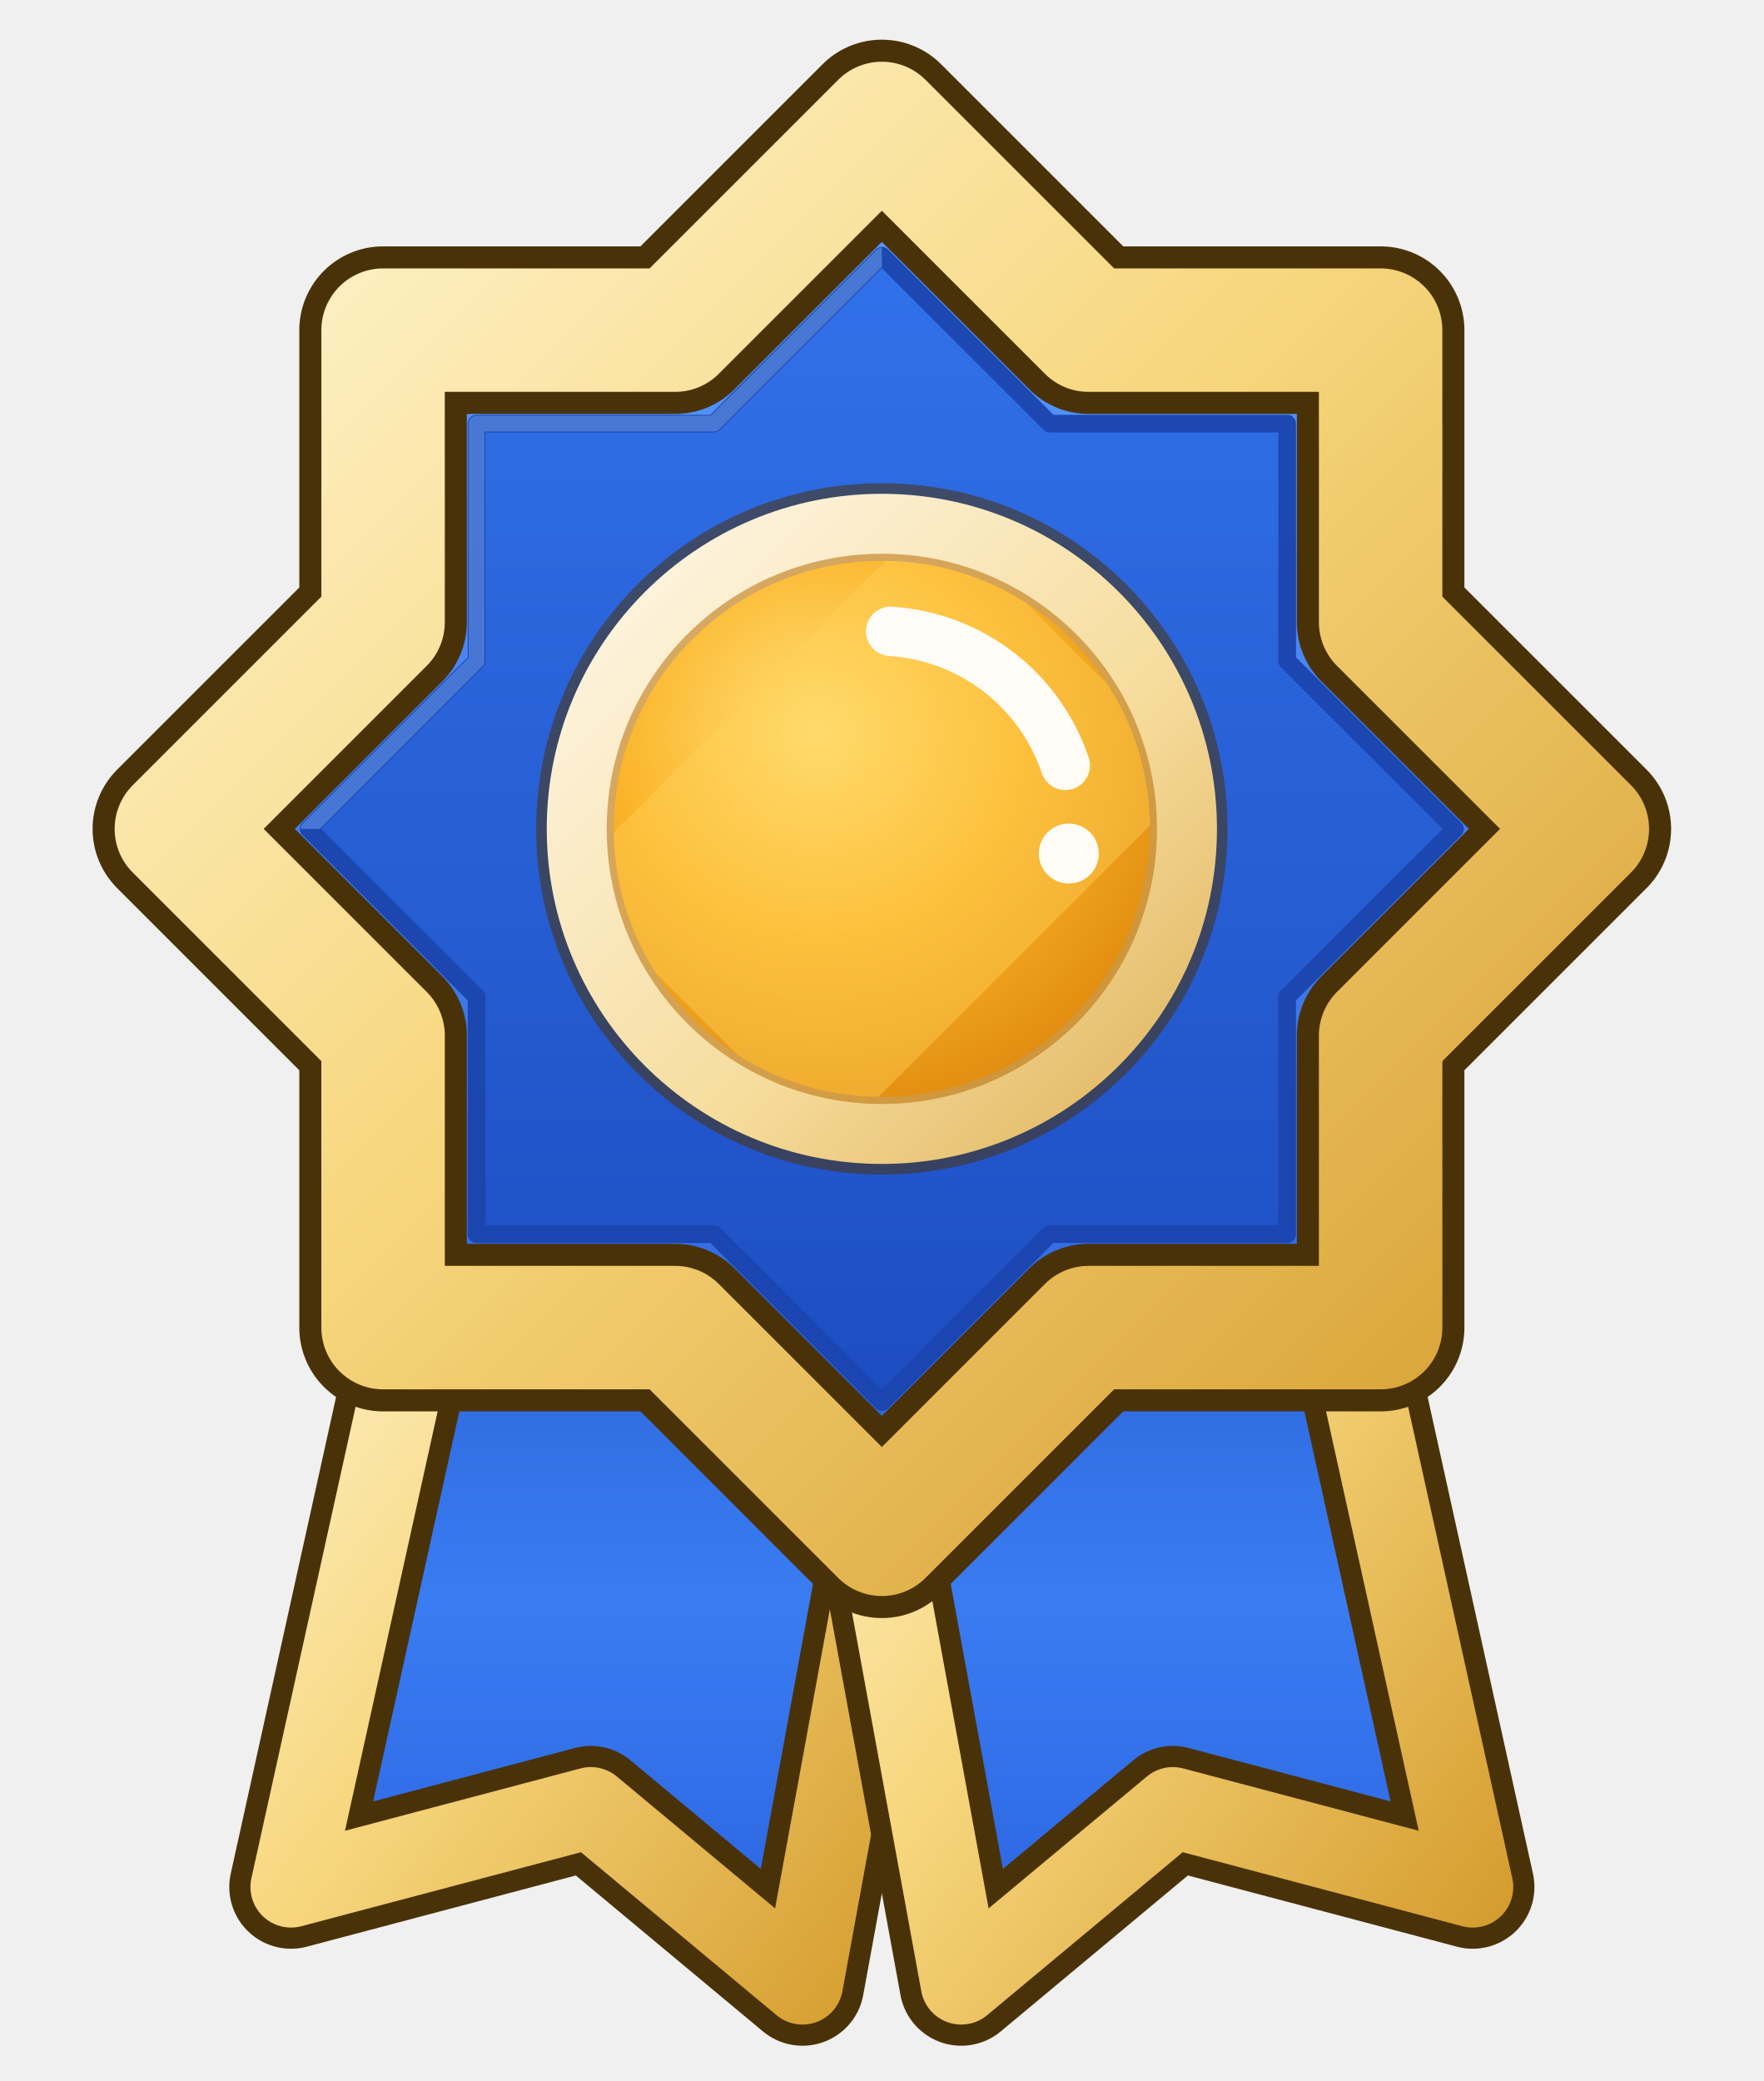
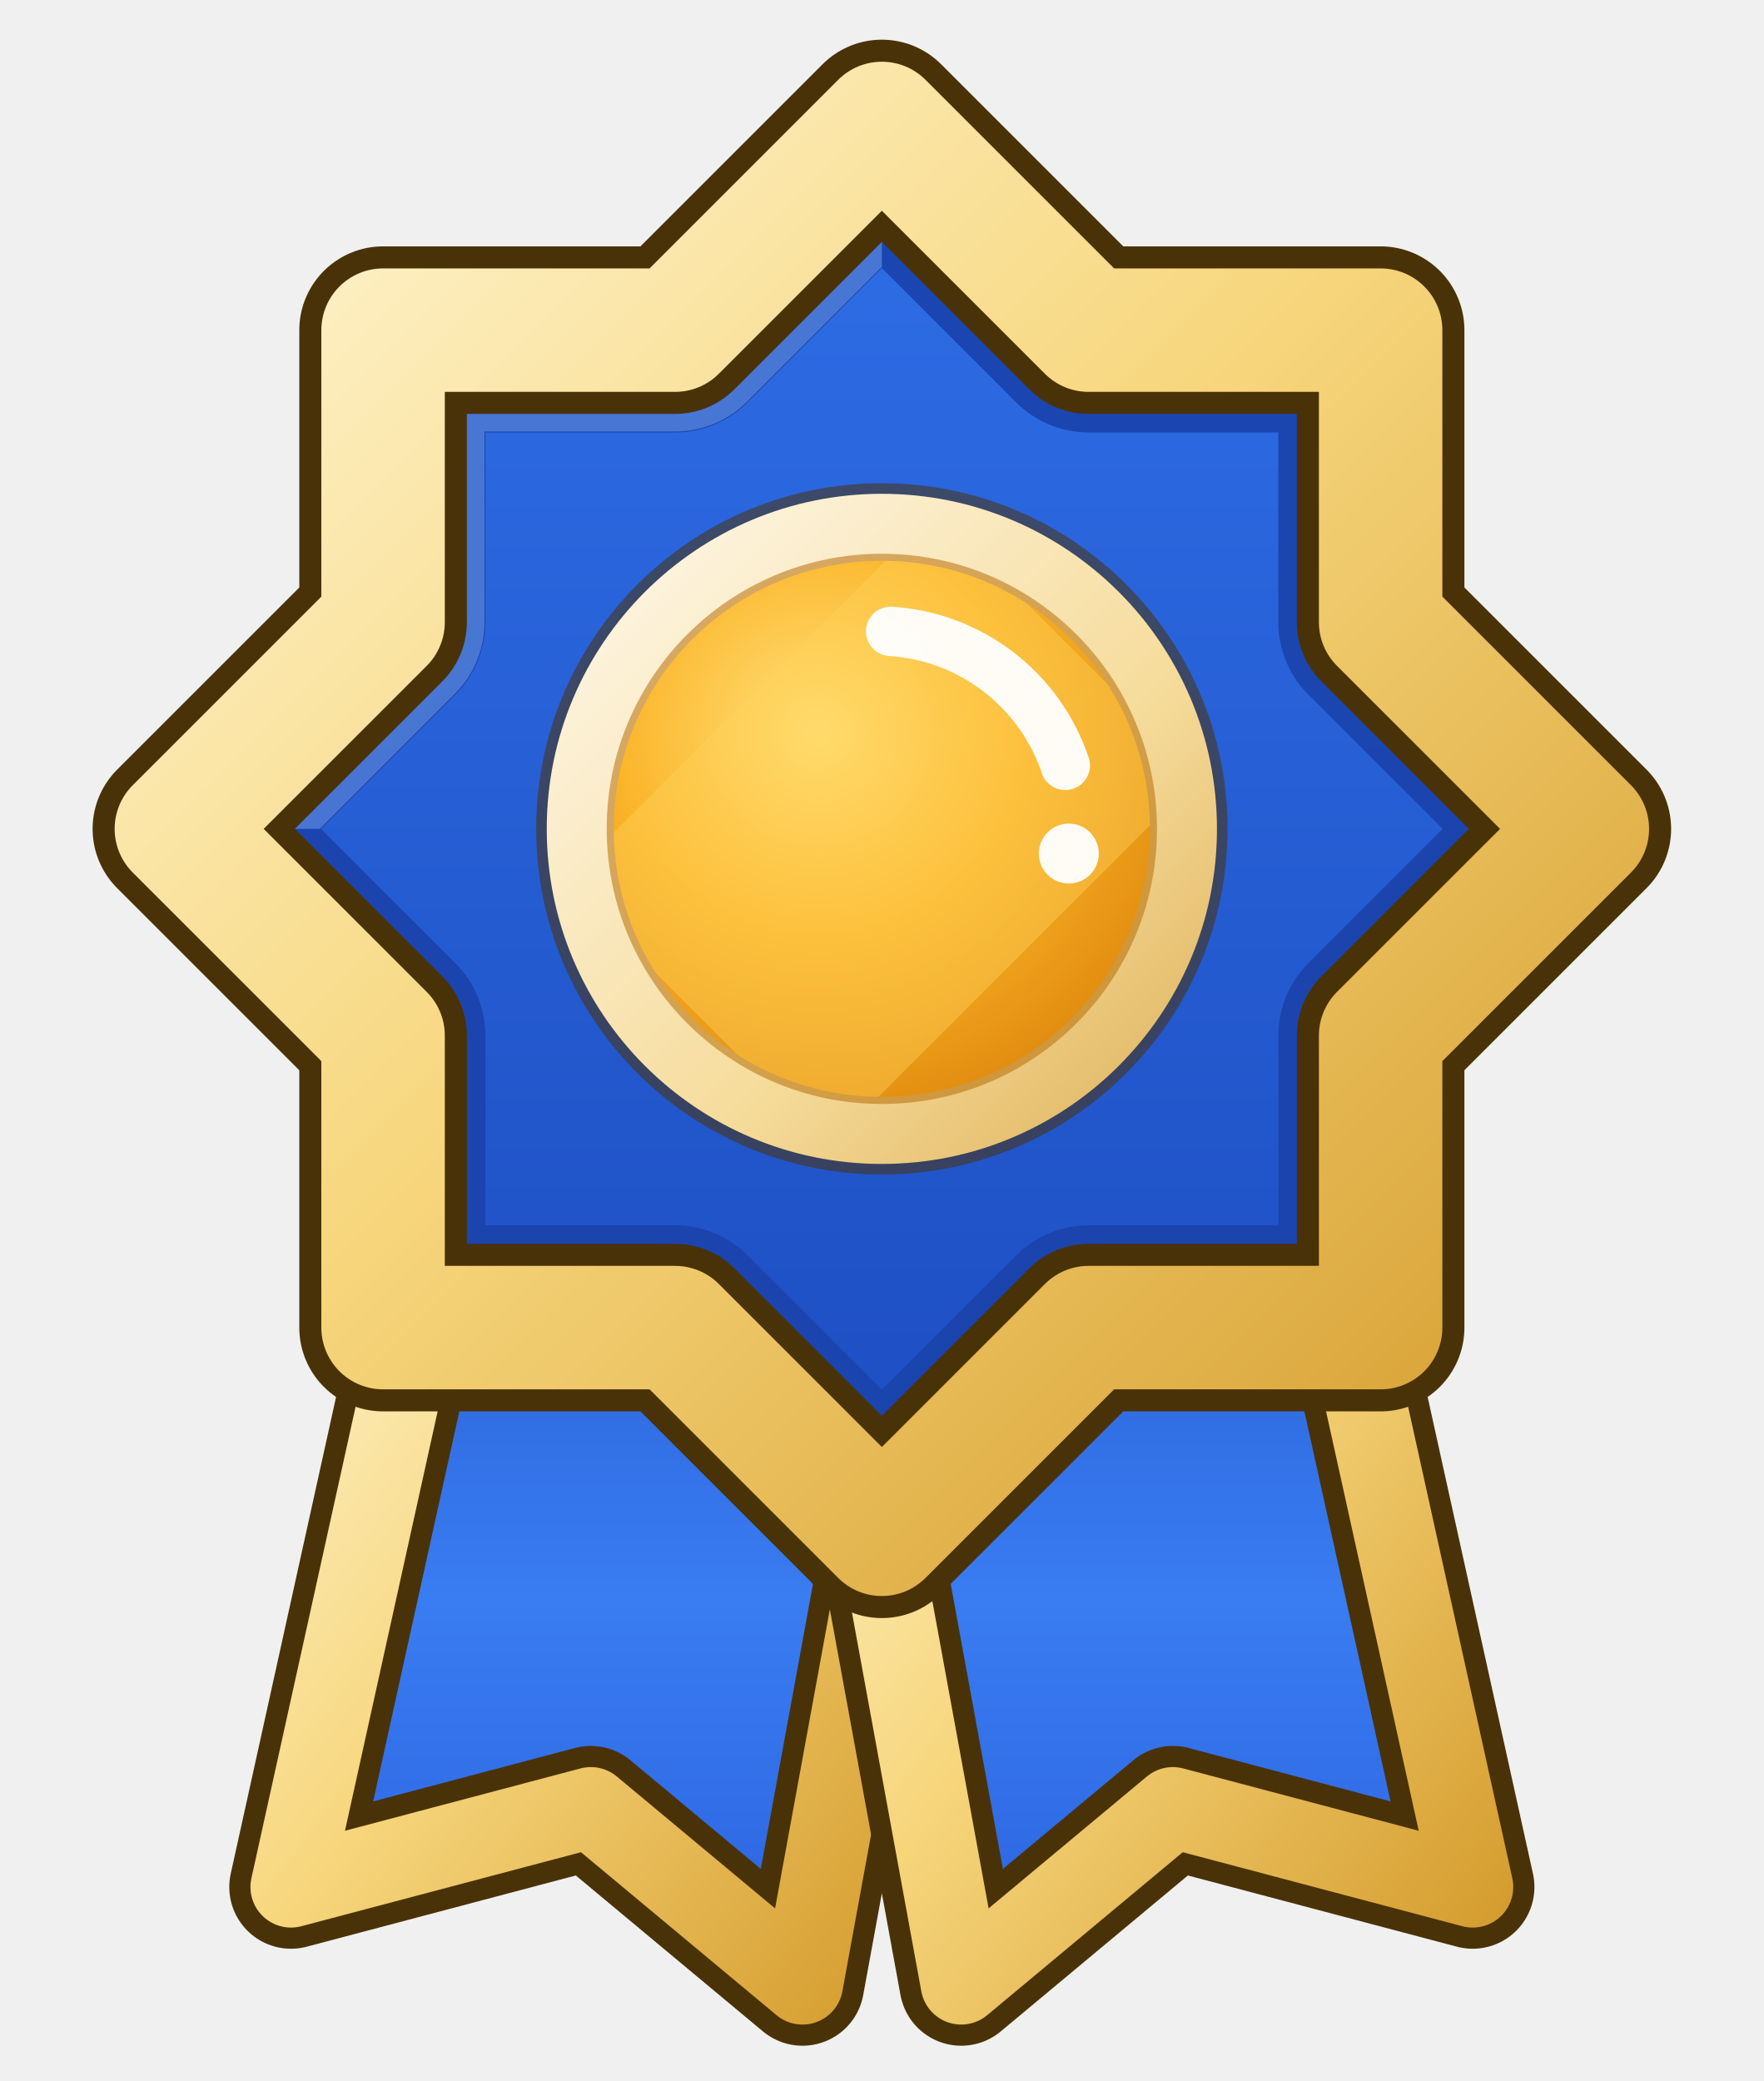
<svg xmlns="http://www.w3.org/2000/svg" viewBox="0 0 100 118">
  <defs>
    <linearGradient id="rim" x1="0" y1="0" x2="1" y2="1">
      <stop offset="0" stop-color="#fff6d6" />
      <stop offset=".45" stop-color="#f7d77e" />
      <stop offset="1" stop-color="#d49b2c" />
    </linearGradient>
    <linearGradient id="blue" x1="0" y1="0" x2="0" y2="1">
      <stop offset="0" stop-color="#5b9bff" />
      <stop offset="1" stop-color="#2b63dc" />
    </linearGradient>
    <linearGradient id="blueIn" x1="0" y1="0" x2="0" y2="1">
      <stop offset="0" stop-color="#2f6fe8" />
      <stop offset="1" stop-color="#1d4cc0" />
    </linearGradient>
    <linearGradient id="tail" x1="0" y1="0" x2="0" y2="1">
      <stop offset="0" stop-color="#2459cf" />
      <stop offset=".55" stop-color="#3a7cf2" />
      <stop offset="1" stop-color="#2a62de" />
    </linearGradient>
    <radialGradient id="orb" cx=".38" cy=".32" r=".75">
      <stop offset="0" stop-color="#ffe17a" />
      <stop offset=".5" stop-color="#fbb52a" />
      <stop offset="1" stop-color="#e08a0e" />
    </radialGradient>
    <linearGradient id="ring" x1="0" y1="0" x2="1" y2="1">
      <stop offset="0" stop-color="#fffaf0" />
      <stop offset=".6" stop-color="#f6dc9c" />
      <stop offset="1" stop-color="#dcae55" />
    </linearGradient>
    <clipPath id="orbClip">
      <circle cx="50" cy="47" r="15.2" />
    </clipPath>
    <clipPath id="tl">
      <rect width="50" height="47" />
    </clipPath>
+     <clipPath id="inside">
+       <path d="M50 7L61.72 18.72L78.28 18.72L78.28 35.28L90 47L78.28 58.72L78.28 75.28L61.72 75.28L50 87L38.28 75.28L21.72 75.28L21.72 58.72L10 47L21.72 35.28L21.72 18.72L38.28 18.72Z" />
+     </clipPath>
  </defs>
  <path d="M26 64L52 77L45.5 112.5L33.5 102.5L16.5 107Z" fill="url(#tail)" stroke="#4a3208" stroke-width="7" stroke-linejoin="round" />
  <path d="M26 64L52 77L45.5 112.5L33.5 102.5L16.5 107Z" fill="none" stroke="url(#rim)" stroke-width="4.6" stroke-linejoin="round" />
  <path d="M74 64L48 77L54.5 112.5L66.5 102.5L83.5 107Z" fill="url(#tail)" stroke="#4a3208" stroke-width="7" stroke-linejoin="round" />
  <path d="M74 64L48 77L54.5 112.5L66.5 102.5L83.5 107Z" fill="none" stroke="url(#rim)" stroke-width="4.6" stroke-linejoin="round" />
-   <path d="M50 7L61.72 18.72L78.28 18.72L78.28 35.28L90 47L78.28 58.72L78.28 75.28L61.72 75.28L50 87L38.28 75.28L21.72 75.28L21.72 58.72L10 47L21.72 35.28L21.72 18.72L38.28 18.72Z" fill="url(#blue)" stroke="#4a3208" stroke-width="9.5" stroke-linejoin="round" />
+   <path d="M50 7L61.72 18.72L78.28 18.72L78.28 35.28L90 47L78.28 58.72L78.28 75.28L61.72 75.28L50 87L38.28 75.28L21.72 75.28L21.72 58.72L10 47L21.72 35.28L21.72 18.72L38.28 18.72Z" fill="url(#blueIn)" />
+   <path d="M50 7L61.72 18.72L78.28 18.72L78.28 35.28L90 47L78.28 58.72L78.28 75.28L61.72 75.28L50 87L38.28 75.28L21.72 75.28L21.72 58.72L10 47L21.72 35.28L21.72 18.72L38.28 18.72Z" fill="none" stroke-width="11.6" stroke-linejoin="round" clip-path="url(#inside)" stroke="#1a43ad" opacity=".95" />
+   <g clip-path="url(#tl)">
+     <path d="M50 7L61.72 18.72L78.28 18.72L78.28 35.28L90 47L78.28 58.72L78.28 75.28L61.72 75.28L50 87L38.28 75.28L21.72 75.28L21.72 58.72L10 47L21.72 35.28L21.72 18.72L38.28 18.72Z" fill="none" stroke-width="11.5" stroke-linejoin="round" clip-path="url(#inside)" stroke="#7fb2ff" opacity=".45" />
+   </g>
+   <path d="M50 7L61.72 18.72L78.28 18.72L78.28 35.28L90 47L78.28 58.72L78.28 75.28L61.72 75.28L50 87L38.28 75.28L21.72 75.28L21.72 58.72L10 47L21.72 35.28L21.72 18.72L38.28 18.72Z" fill="none" stroke="#4a3208" stroke-width="9.5" stroke-linejoin="round" />
  <path d="M50 7L61.72 18.72L78.28 18.72L78.28 35.28L90 47L78.28 58.72L78.28 75.28L61.72 75.28L50 87L38.28 75.28L21.72 75.28L21.72 58.72L10 47L21.72 35.28L21.72 18.72L38.28 18.72Z" fill="none" stroke="url(#rim)" stroke-width="7" stroke-linejoin="round" />
-   <path d="M50 14.5L59.52 24.02L72.98 24.02L72.98 37.48L82.5 47L72.98 56.52L72.98 69.98L59.52 69.98L50 79.5L40.48 69.98L27.02 69.98L27.02 56.52L17.5 47L27.02 37.48L27.02 24.02L40.48 24.02Z" fill="url(#blueIn)" stroke="#1a43ad" stroke-width="1" stroke-linejoin="round" opacity=".95" />
-   <path d="M50 14.5L59.52 24.02L72.98 24.02L72.98 37.48L82.5 47L72.98 56.52L72.98 69.98L59.52 69.98L50 79.5L40.48 69.98L27.02 69.98L27.02 56.52L17.5 47L27.02 37.48L27.02 24.02L40.48 24.02Z" fill="none" stroke="#7fb2ff" stroke-width=".9" stroke-linejoin="round" opacity=".45" clip-path="url(#tl)" />
  <circle cx="50" cy="47" r="19.6" fill="#4a3208" opacity=".55" />
  <circle cx="50" cy="47" r="19" fill="url(#ring)" />
  <circle cx="50" cy="47" r="15.6" fill="#b86d06" opacity=".55" />
  <circle cx="50" cy="47" r="15.2" fill="url(#orb)" />
  <path d="M53 29L68 44L47 65L32 50Z" fill="#ffd257" opacity=".42" clip-path="url(#orbClip)" />
  <path d="M50.5 35.8A11.2 11.2 0 0 1 60.4 43.4" fill="none" stroke="#fff" stroke-width="2.8" stroke-linecap="round" opacity=".95" />
  <circle cx="60.6" cy="48.4" r="1.7" fill="#fff" opacity=".95" />
</svg>
